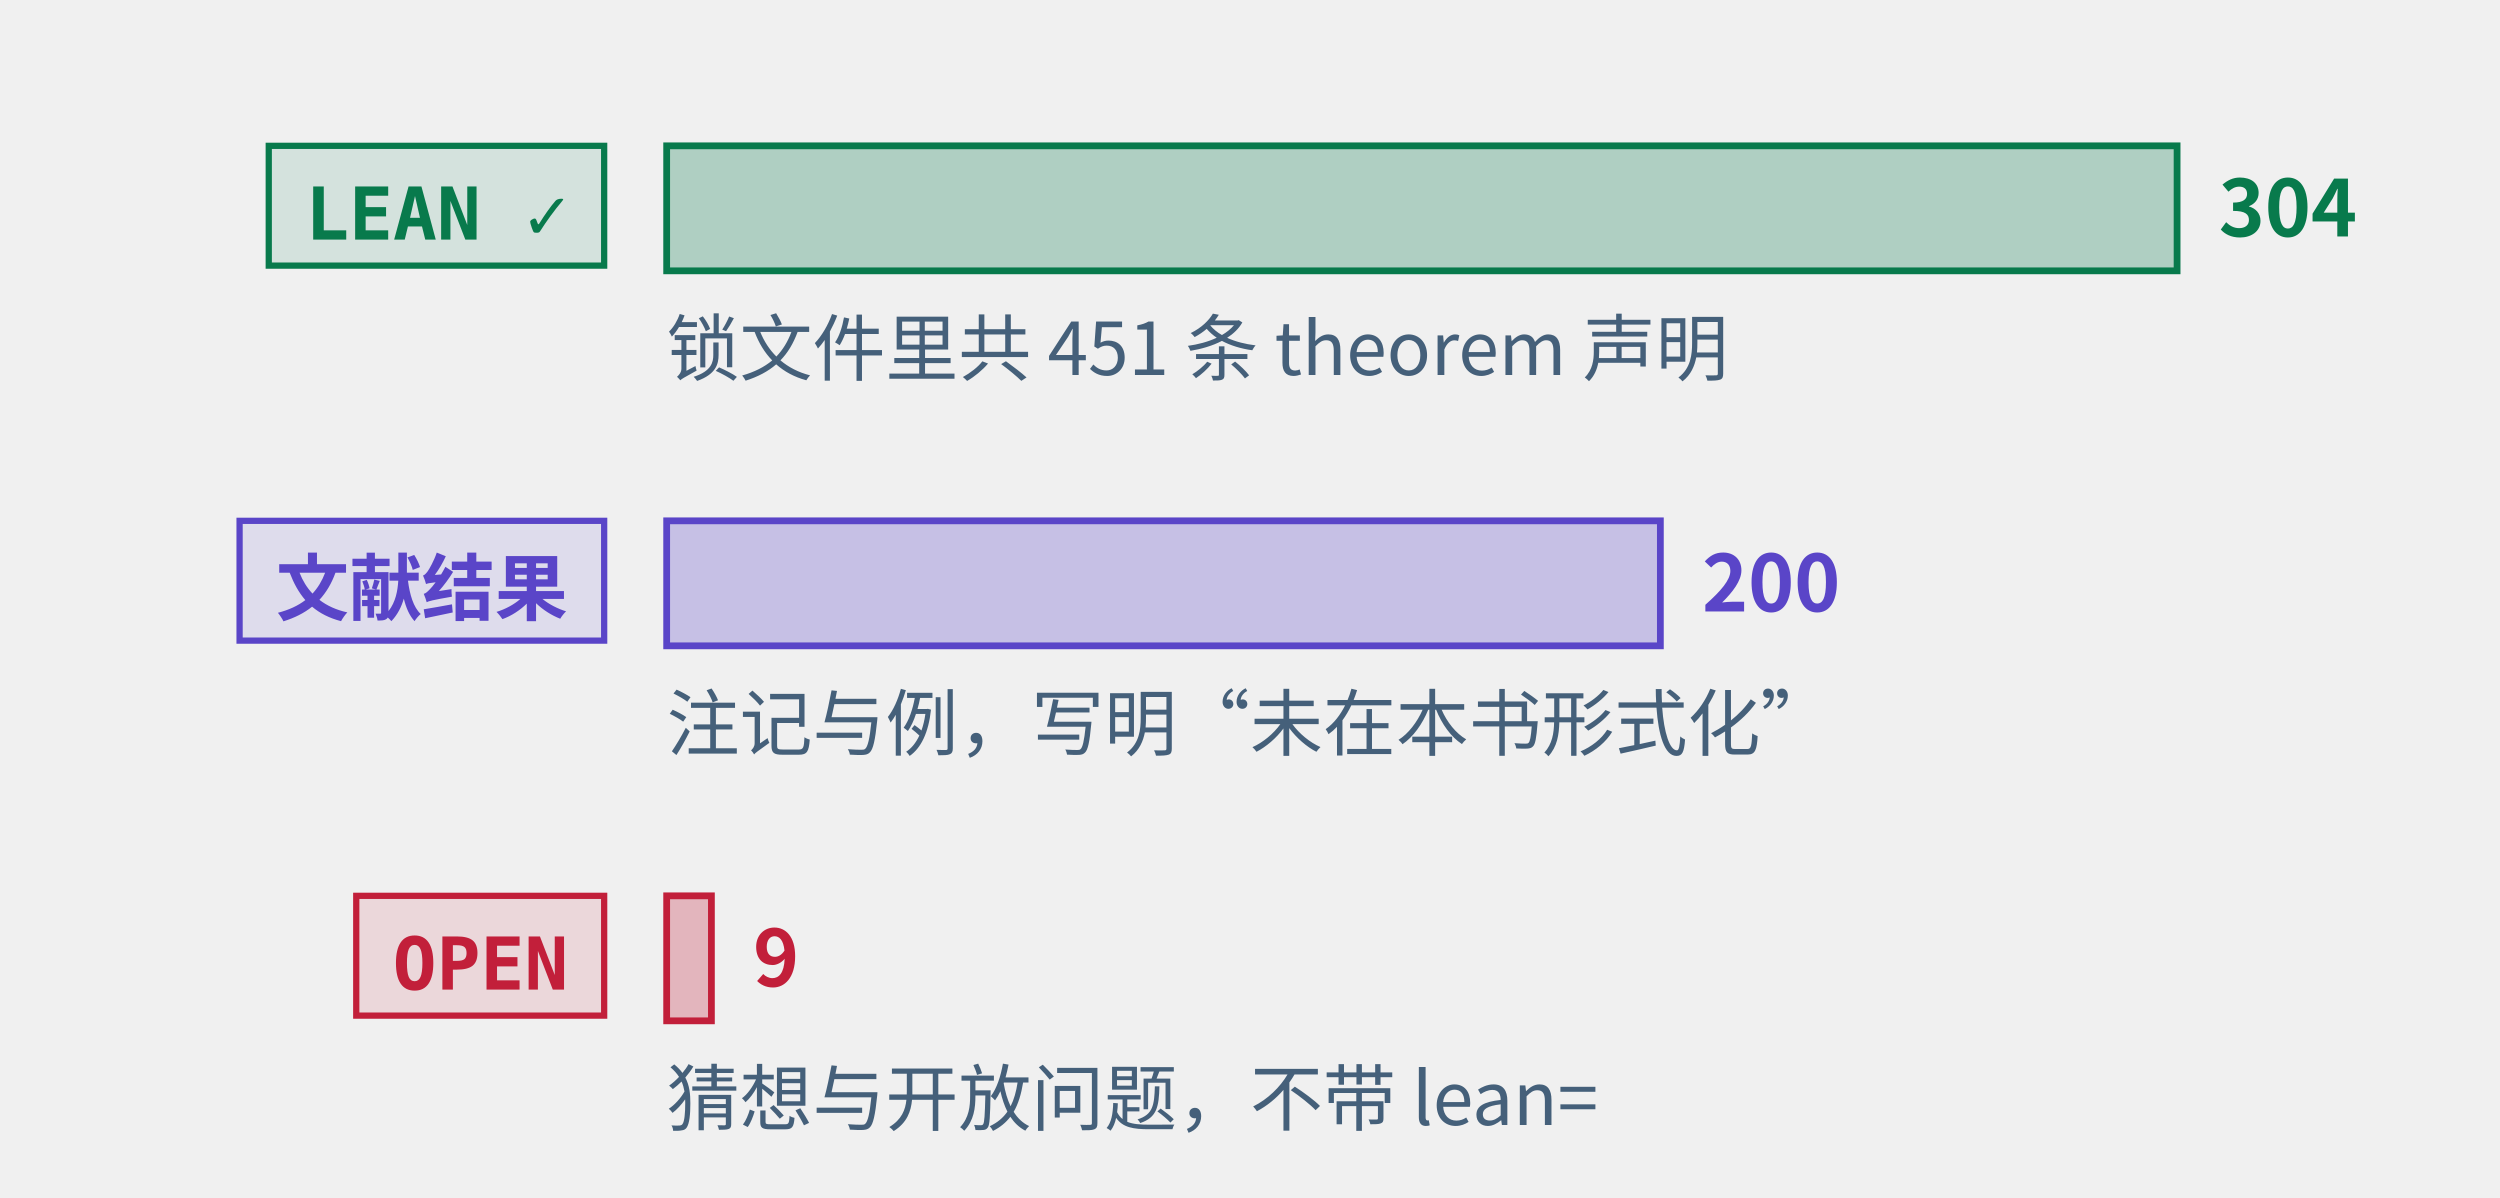
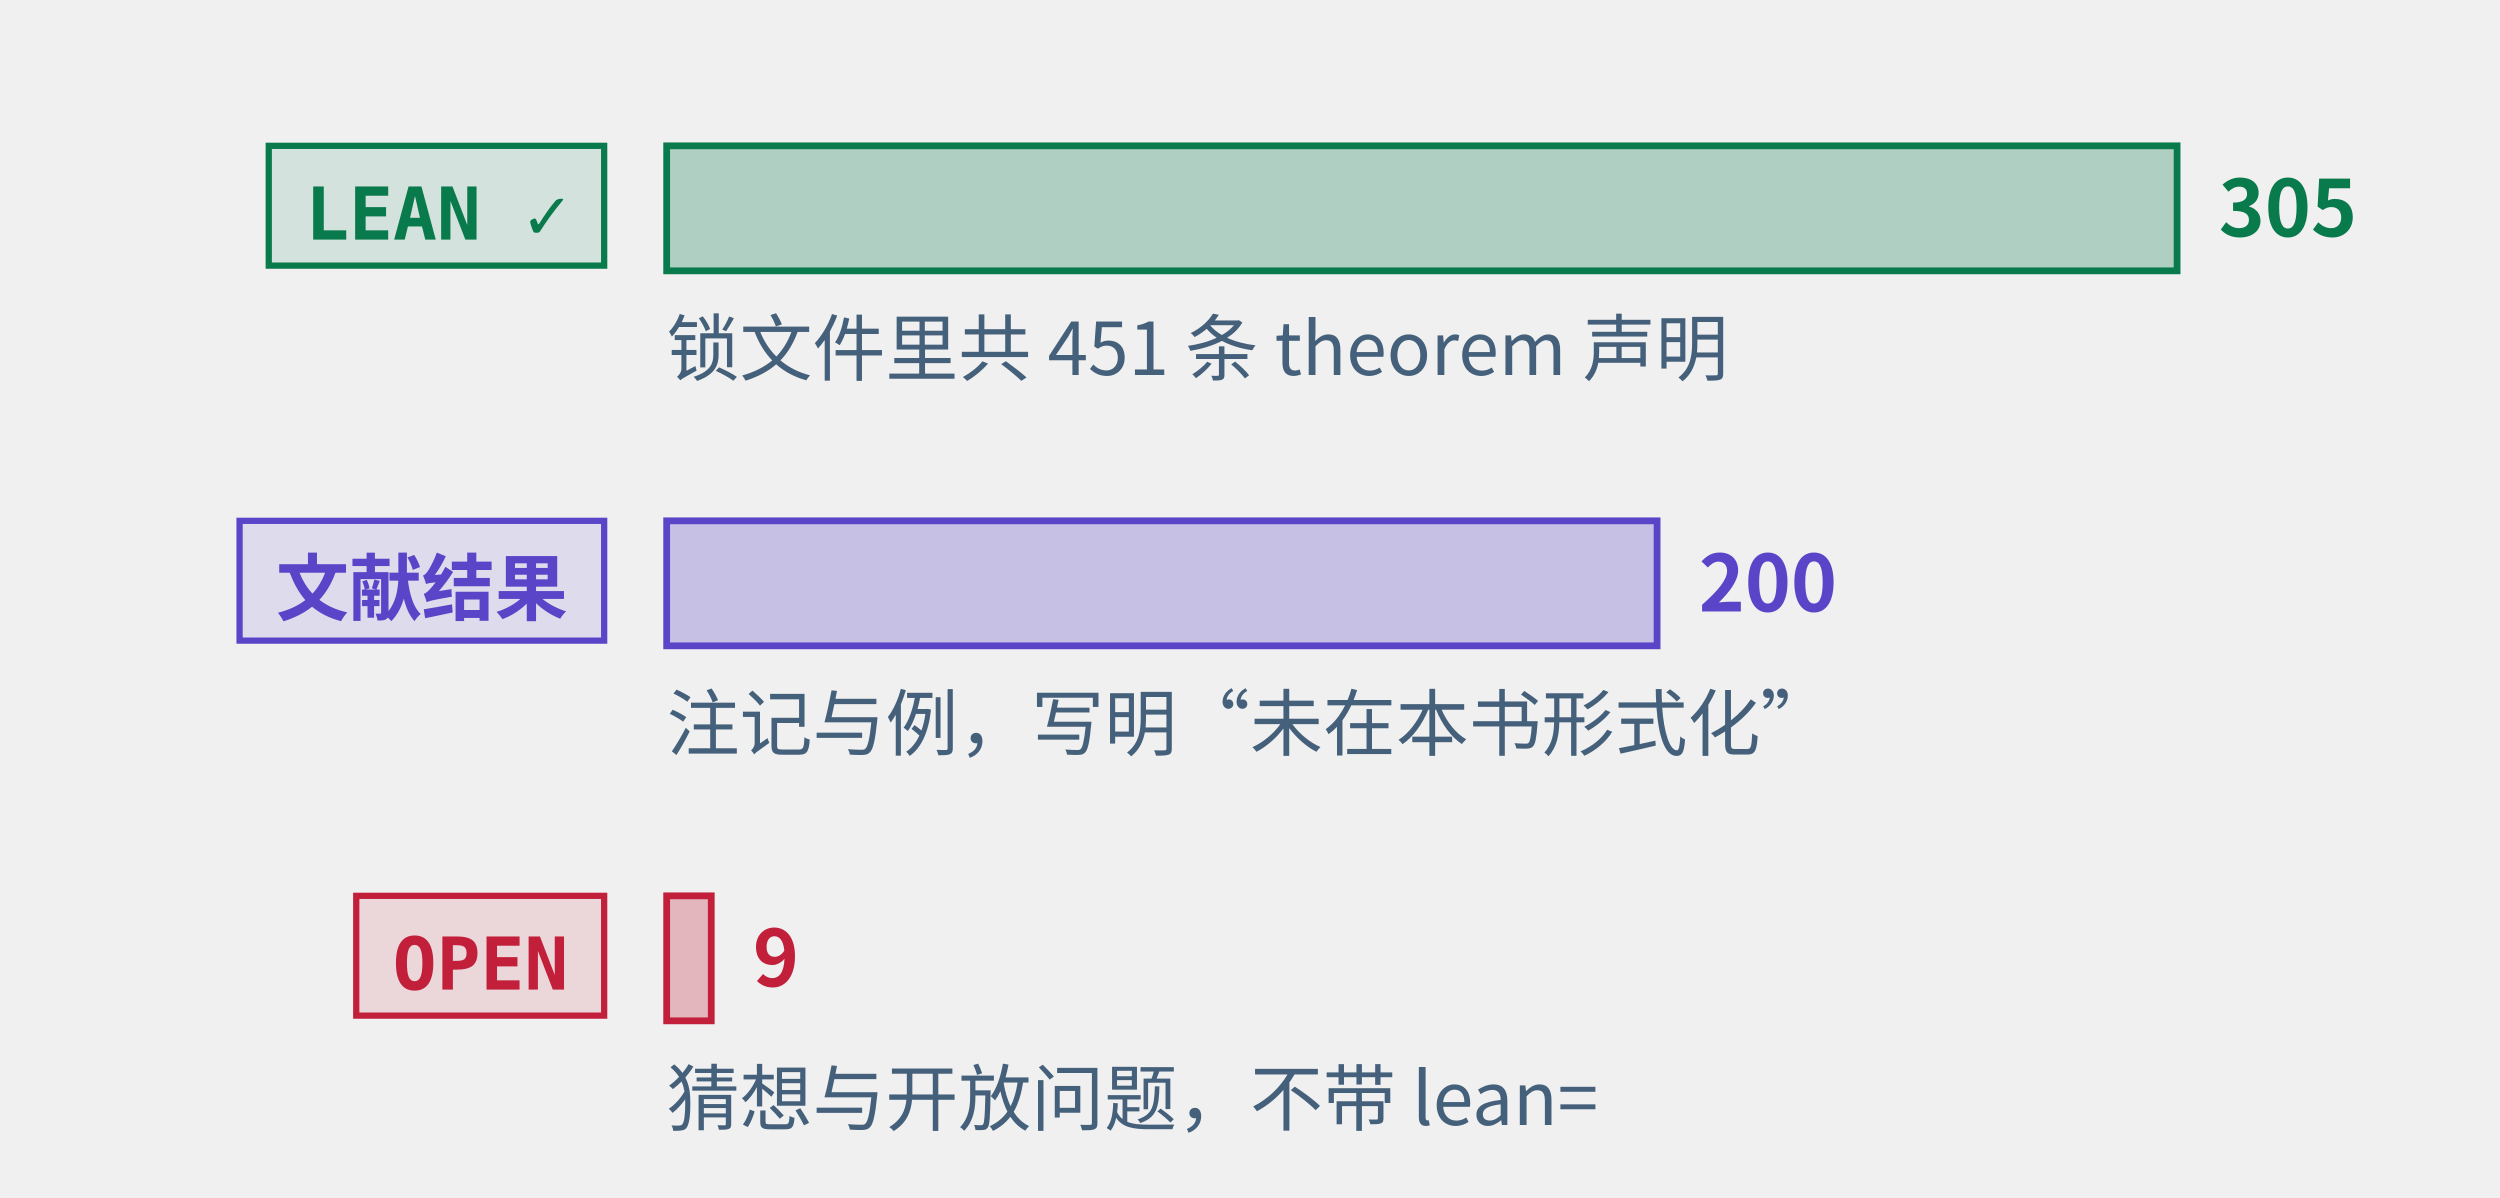
<svg xmlns="http://www.w3.org/2000/svg" class="tr-fig" data-tr-fig="prelude-three-tiers" data-lang="zh" viewBox="0 0 480 230" width="480" height="230" font-family="'Noto Sans SC', 'Noto Sans CJK SC', 'Source Sans 3', 'PingFang SC', 'Microsoft YaHei', system-ui, sans-serif" role="img" aria-label="三条横条，各配一个标签。最上面一条绿色，标签 LEAN ✓，是带 Lean 引用的定理、引理、命题与推论的条数，最长；中间一条紫色，标签“文献结果”，是标明文献结果的注记与例的条数；最下面一条红色，标签 OPEN，是开放猜想与开放问题的条数，很短。每条横条末端写着条数，绿色一条下面另注锁文件里 theorem 声明的条数。">
  <style>.ts-ink{stroke:#0b1622}.tf-ink{fill:#0b1622}.ts-dim{stroke:#45607a}.tf-dim{fill:#45607a}.ts-faint{stroke:#9db3c4}.tf-faint{fill:#9db3c4}.ts-edge{stroke:#b9d0dd}.tf-edge{fill:#b9d0dd}.ts-hot{stroke:#5f9bb5}.tf-hot{fill:#5f9bb5}.ts-bg{stroke:#ffffff}.tf-bg{fill:#ffffff}.ts-panel{stroke:#eef5f9}.tf-panel{fill:#eef5f9}.ts-sheet{stroke:#f7fbfd}.tf-sheet{fill:#f7fbfd}.ts-cyan{stroke:#007c8a}.tf-cyan{fill:#007c8a}.ts-magenta{stroke:#b0128f}.tf-magenta{fill:#b0128f}.ts-amber{stroke:#946200}.tf-amber{fill:#946200}.ts-violet{stroke:#5a45c8}.tf-violet{fill:#5a45c8}.ts-ok{stroke:#087a4c}.tf-ok{fill:#087a4c}.ts-warn{stroke:#c21f3a}.tf-warn{fill:#c21f3a}.ts-blue{stroke:#1d5fd0}.tf-blue{fill:#1d5fd0}.ts-orange{stroke:#b85410}.tf-orange{fill:#b85410}.ts-sigma{stroke:#28405a}.tf-sigma{fill:#28405a}@media (prefers-color-scheme:dark){.ts-ink{stroke:#d4efff}.tf-ink{fill:#d4efff}.ts-dim{stroke:#6f8ea5}.tf-dim{fill:#6f8ea5}.ts-faint{stroke:#34506a}.tf-faint{fill:#34506a}.ts-edge{stroke:#143049}.tf-edge{fill:#143049}.ts-hot{stroke:#1f5d7c}.tf-hot{fill:#1f5d7c}.ts-bg{stroke:#03060c}.tf-bg{fill:#03060c}.ts-panel{stroke:#07101b}.tf-panel{fill:#07101b}.ts-sheet{stroke:#050c16}.tf-sheet{fill:#050c16}.ts-cyan{stroke:#19f0ff}.tf-cyan{fill:#19f0ff}.ts-magenta{stroke:#ff2fd0}.tf-magenta{fill:#ff2fd0}.ts-amber{stroke:#ffc83d}.tf-amber{fill:#ffc83d}.ts-violet{stroke:#9d8cff}.tf-violet{fill:#9d8cff}.ts-ok{stroke:#46ffb2}.tf-ok{fill:#46ffb2}.ts-warn{stroke:#ff5064}.tf-warn{fill:#ff5064}.ts-blue{stroke:#2a7bff}.tf-blue{fill:#2a7bff}.ts-orange{stroke:#ff8a3c}.tf-orange{fill:#ff8a3c}.ts-sigma{stroke:#cfe3ff}.tf-sigma{fill:#cfe3ff}}</style>
  <rect x="51.6" y="28" width="64.4" height="23" class="ts-ok tf-ok" stroke-width="1.2" fill-opacity="0.12" />
  <text class="tf-ok tr-fig-mono" x="58.6" y="46" font-size="14" font-family="'JetBrains Mono', 'DejaVu Sans Mono', ui-monospace, Menlo, Consolas, monospace" font-weight="600">LEAN ✓</text>
  <rect x="128" y="28" width="290" height="24" class="ts-ok tf-ok" stroke-width="1.3" fill-opacity="0.28" />
-   <text class="tf-ok" x="426" y="45.4" font-size="15" font-weight="600">304</text>
+   <text class="tf-ok" x="426" y="45.4" font-size="15" font-weight="600">305</text>
  <rect x="46" y="100" width="70" height="23" class="ts-violet tf-violet" stroke-width="1.2" fill-opacity="0.12" />
  <text class="tf-violet tr-fig-mono" x="53" y="118" font-size="14" font-family="'JetBrains Mono', 'DejaVu Sans Mono', ui-monospace, Menlo, Consolas, monospace" font-weight="600">文献结果</text>
-   <rect x="128" y="100" width="190.79" height="24" class="ts-violet tf-violet" stroke-width="1.3" fill-opacity="0.28" />
-   <text class="tf-violet" x="326.79" y="117.4" font-size="15" font-weight="600">200</text>
+   <rect x="128" y="100" width="190.16" height="24" class="ts-violet tf-violet" stroke-width="1.3" fill-opacity="0.28" />
+   <text class="tf-violet" x="326.16" y="117.4" font-size="15" font-weight="600">200</text>
  <rect x="68.4" y="172" width="47.6" height="23" class="ts-warn tf-warn" stroke-width="1.2" fill-opacity="0.12" />
  <text class="tf-warn tr-fig-mono" x="75.4" y="190" font-size="14" font-family="'JetBrains Mono', 'DejaVu Sans Mono', ui-monospace, Menlo, Consolas, monospace" font-weight="600">OPEN</text>
-   <rect x="128" y="172" width="8.59" height="24" class="ts-warn tf-warn" stroke-width="1.3" fill-opacity="0.28" />
-   <text class="tf-warn" x="144.59" y="189.4" font-size="15" font-weight="600">9</text>
+   <rect x="128" y="172" width="8.56" height="24" class="ts-warn tf-warn" stroke-width="1.3" fill-opacity="0.28" />
+   <text class="tf-warn" x="144.56" y="189.4" font-size="15" font-weight="600">9</text>
  <text class="tf-dim" x="128" y="72" font-size="14">锁文件里共 451 条 theorem 声明</text>
  <text class="tf-dim" x="128" y="144" font-size="14">注记与例，写明“未在本书形式化”</text>
  <text class="tf-dim" x="128" y="216" font-size="14">猜想与开放问题，不带 lean=</text>
</svg>
